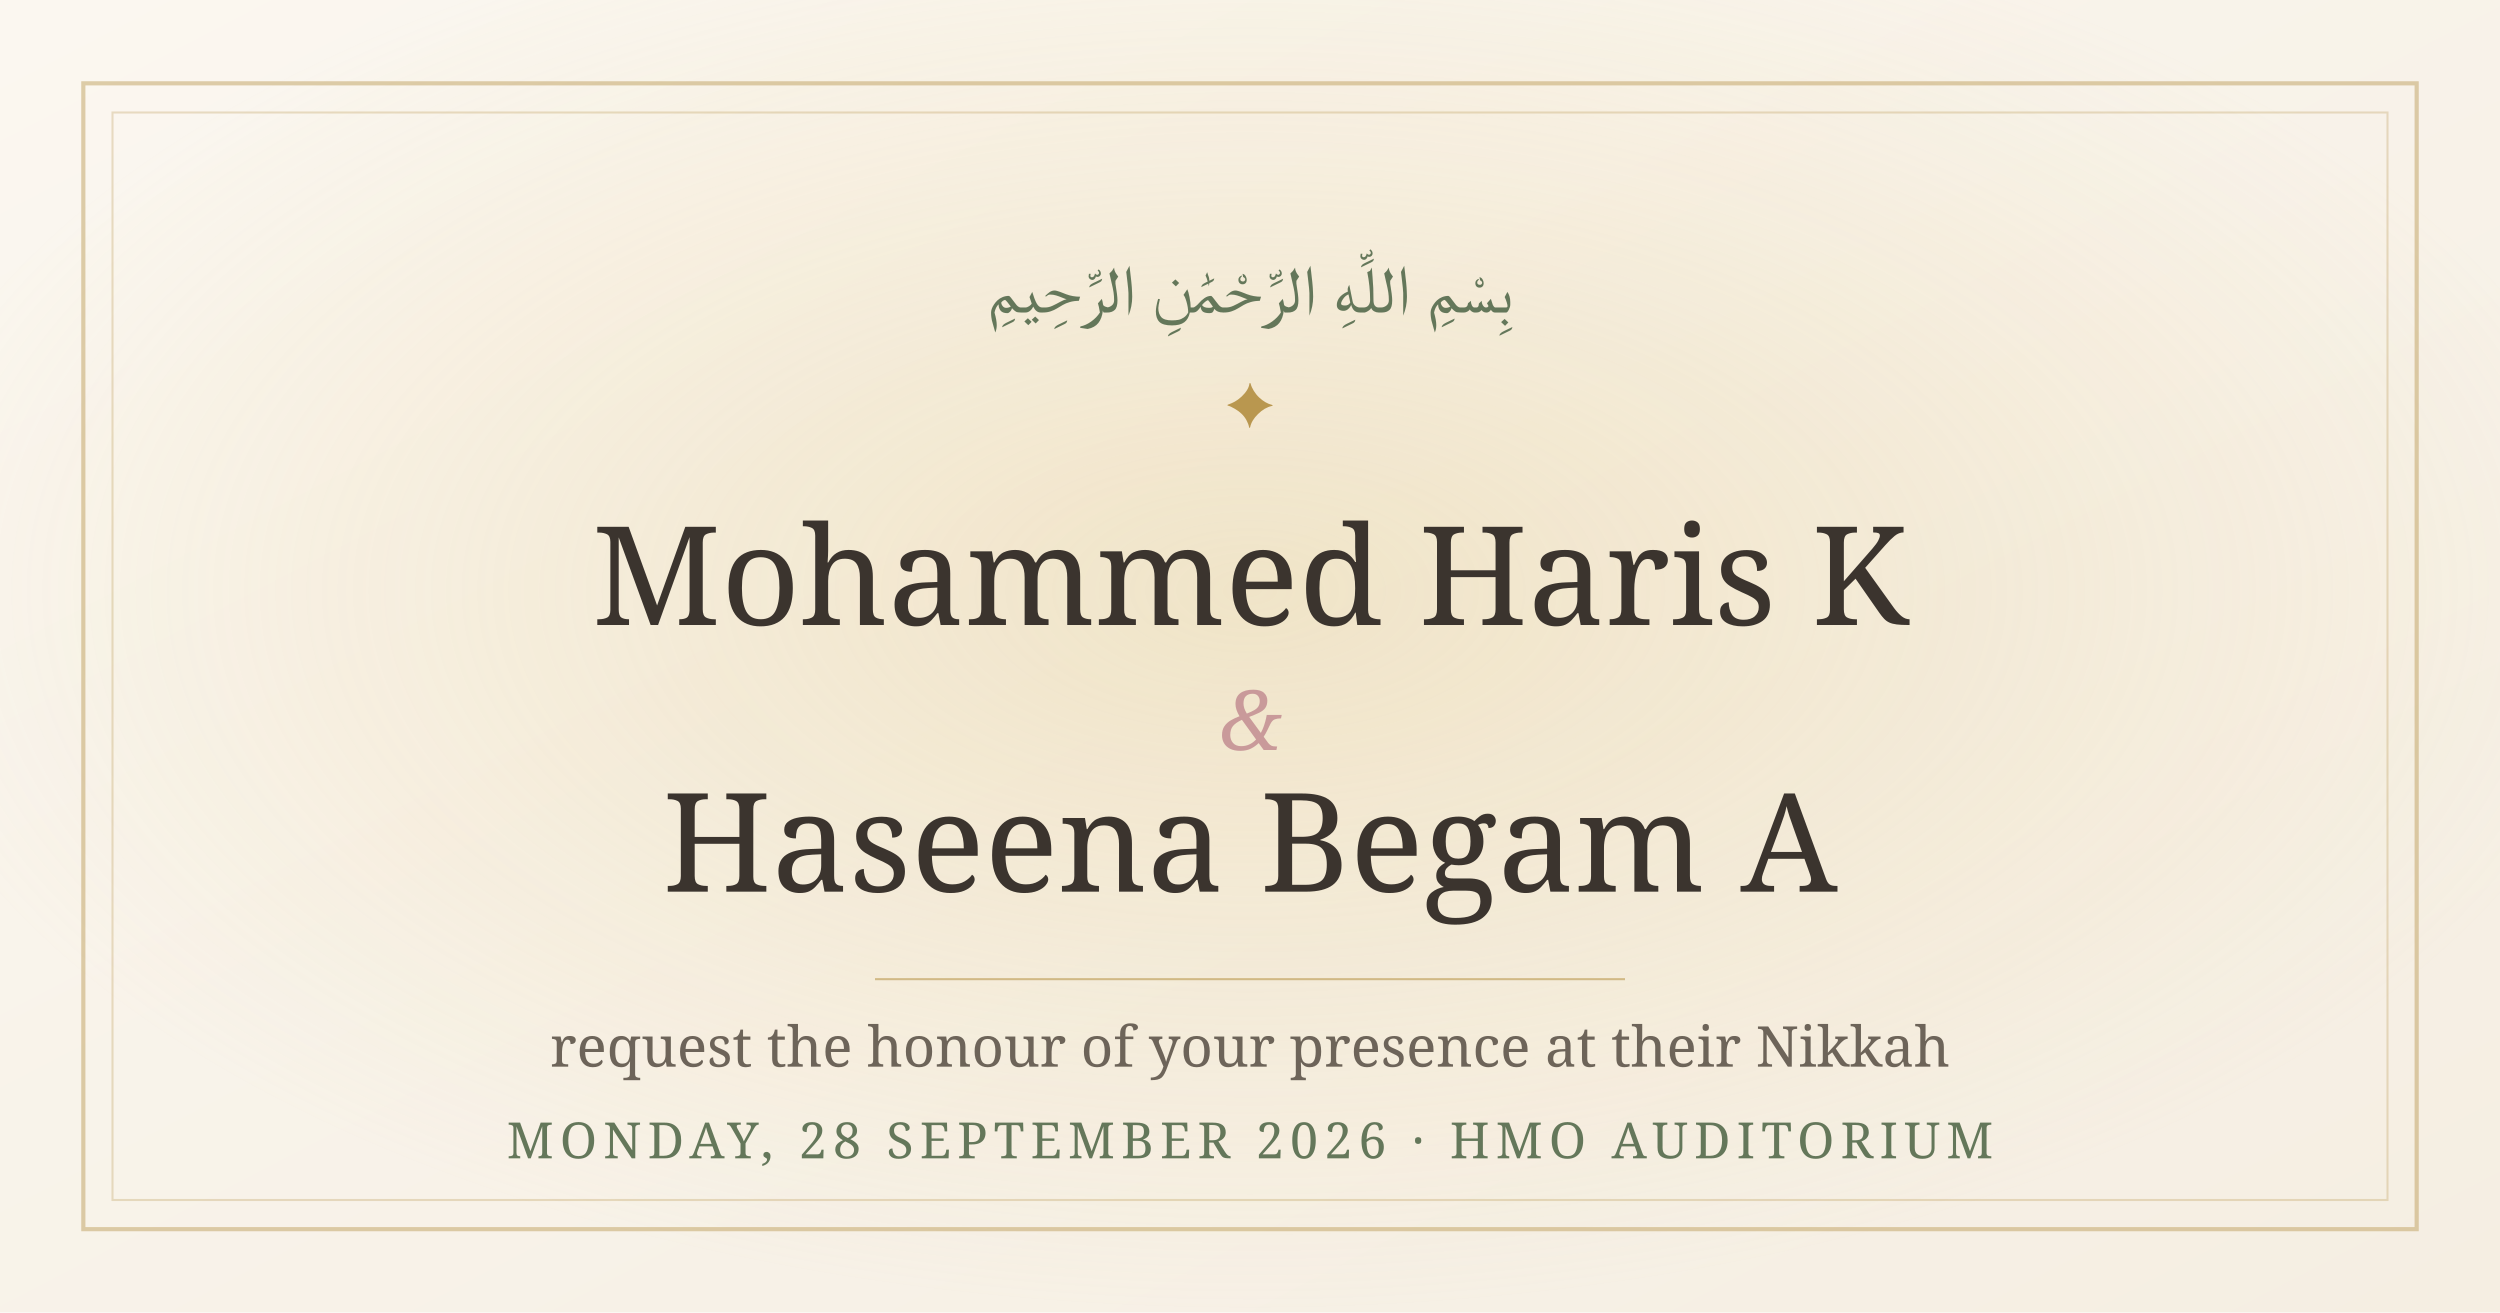
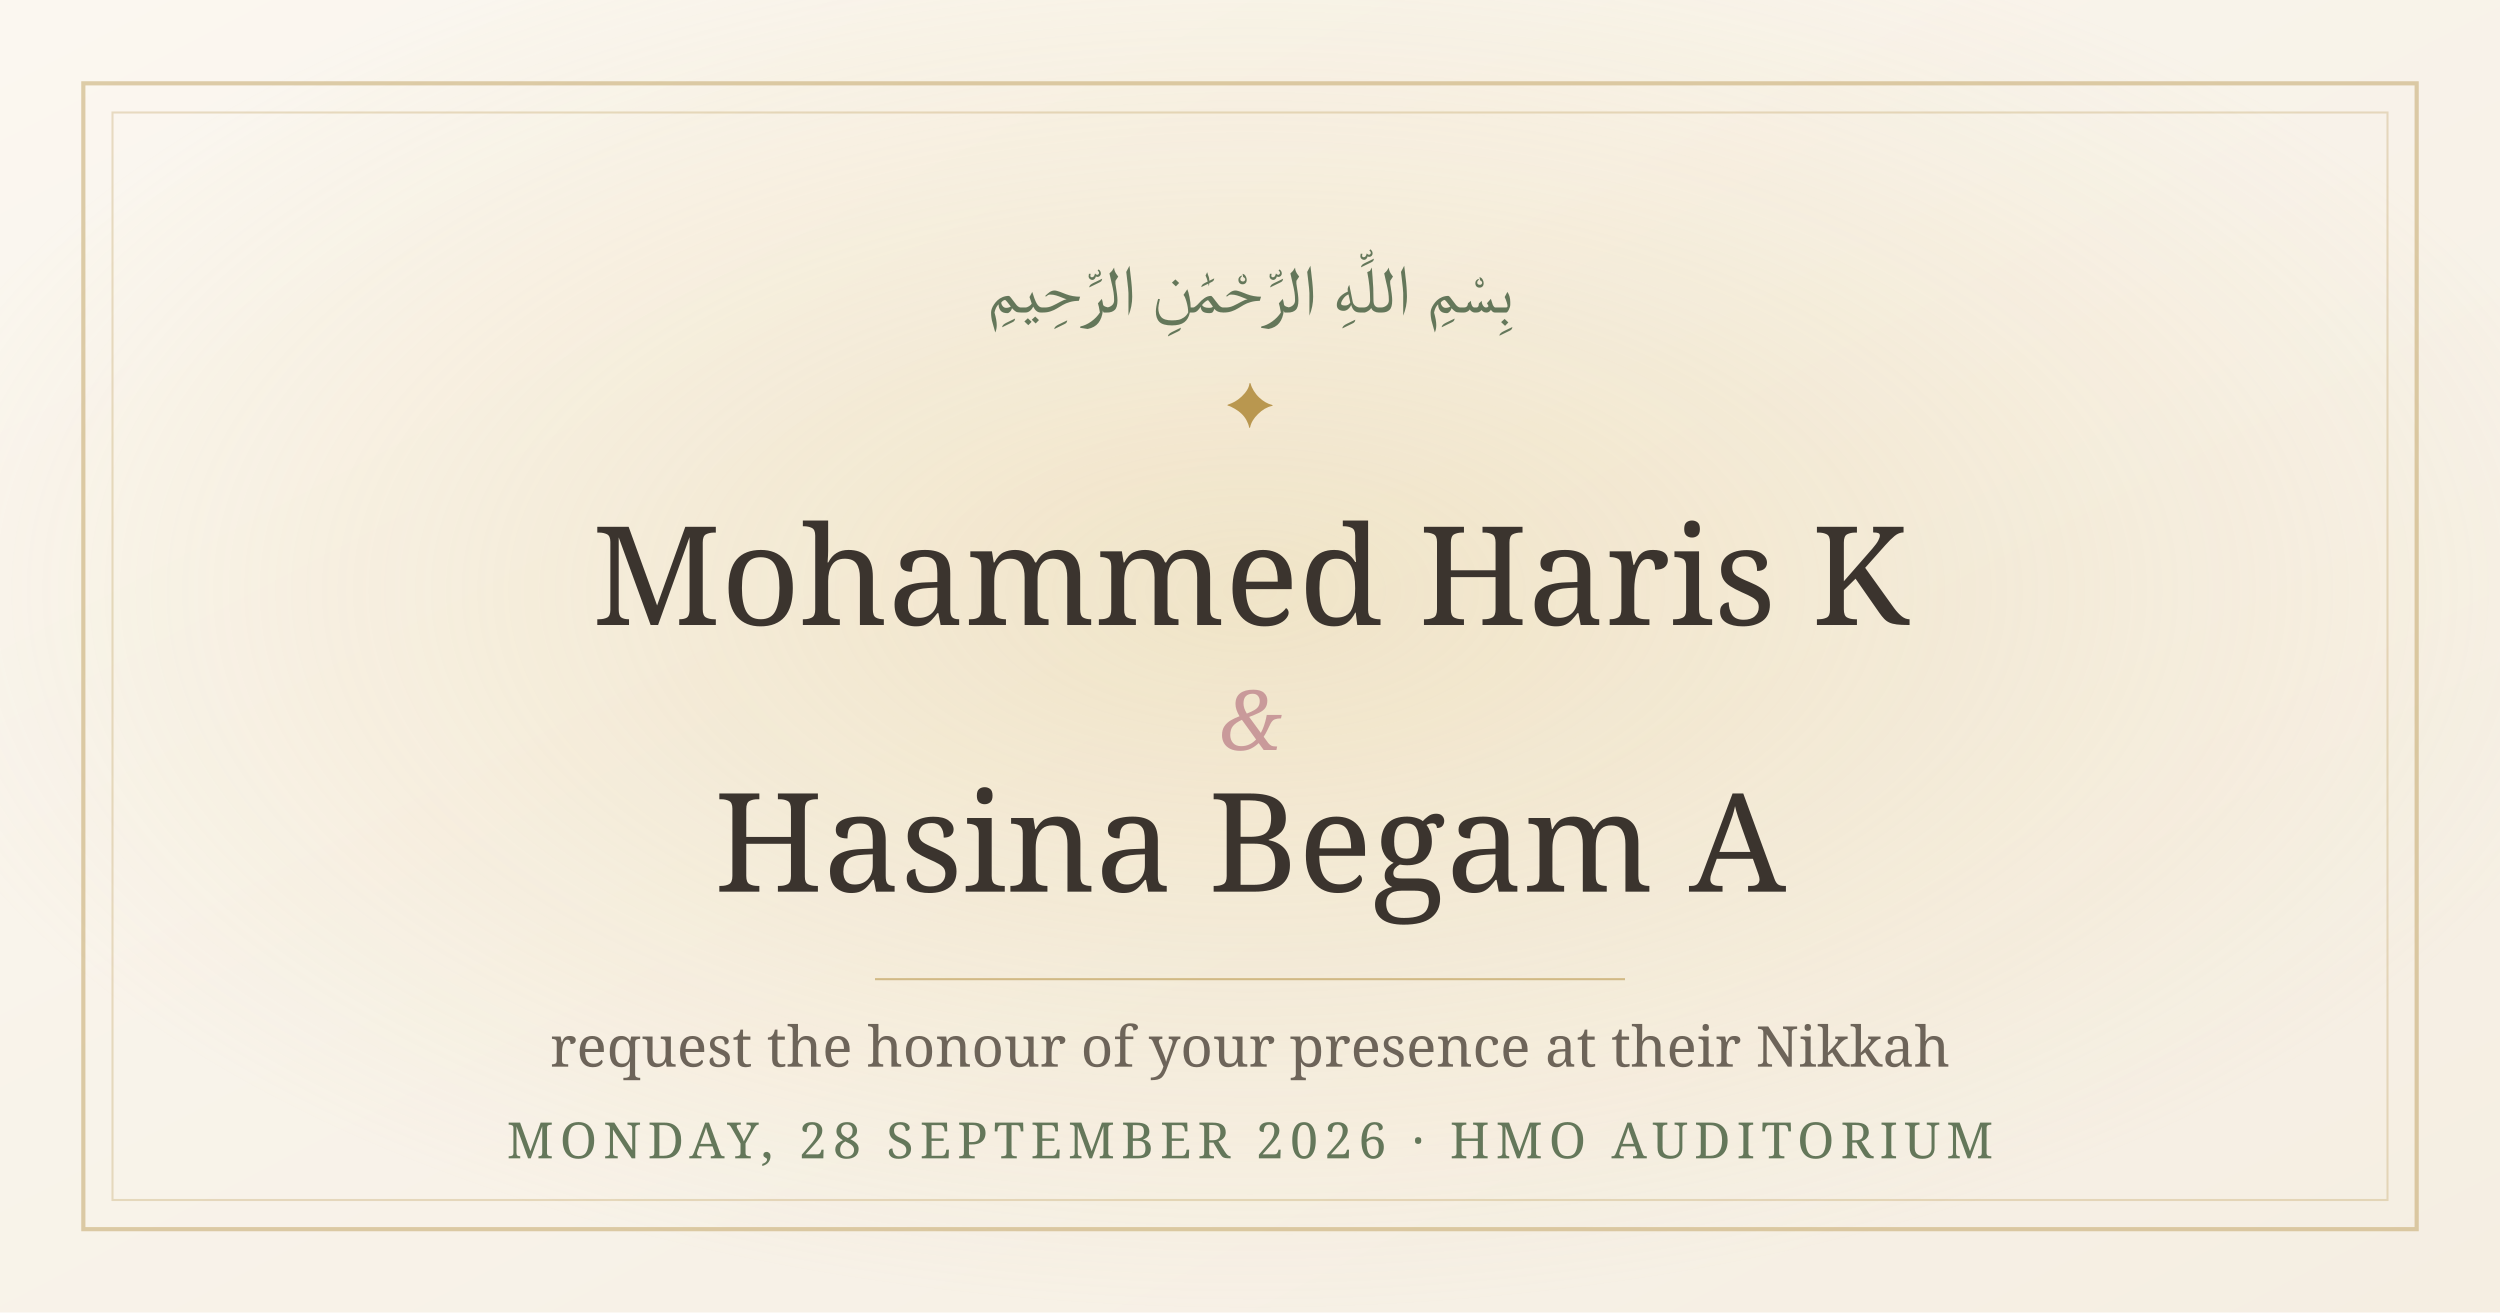
<svg xmlns="http://www.w3.org/2000/svg" width="1200" height="630" viewBox="0 0 1200 630">
  <defs>
    <linearGradient id="bg" x1="0" y1="0" x2="1" y2="1">
      <stop offset="0%" stop-color="#fbf7f0" />
      <stop offset="100%" stop-color="#f5eee2" />
    </linearGradient>
    <radialGradient id="glow" cx="50%" cy="45%" r="55%">
      <stop offset="0%" stop-color="#e2c98a" stop-opacity="0.35" />
      <stop offset="100%" stop-color="#e2c98a" stop-opacity="0" />
    </radialGradient>
  </defs>
  <rect width="1200" height="630" fill="url(#bg)" />
  <rect width="1200" height="630" fill="url(#glow)" />
  <rect x="40" y="40" width="1120" height="550" fill="none" stroke="#b9974f" stroke-width="2" opacity="0.45" />
  <rect x="54" y="54" width="1092" height="522" fill="none" stroke="#b9974f" stroke-width="1" opacity="0.3" />
  <text x="600" y="150" text-anchor="middle" font-family="Georgia, serif" font-size="32" fill="#64775a">بِسْمِ اللَّهِ الرَّحْمَٰنِ الرَّحِيمِ</text>
  <text x="600" y="205" text-anchor="middle" font-size="30" fill="#b9974f">✦</text>
  <text x="600" y="300" text-anchor="middle" font-family="Georgia, serif" font-size="66" fill="#3b342e">Mohammed Haris K</text>
  <text x="600" y="360" text-anchor="middle" font-family="Georgia, serif" font-style="italic" font-size="40" fill="#c99a9a">&amp;</text>
-   <text x="600" y="428" text-anchor="middle" font-family="Georgia, serif" font-size="66" fill="#3b342e">Haseena Begam A</text>
+   <text x="600" y="428" text-anchor="middle" font-family="Georgia, serif" font-size="66" fill="#3b342e">Hasina Begam A</text>
  <line x1="420" y1="470" x2="780" y2="470" stroke="#b9974f" stroke-width="1" opacity="0.6" />
  <text x="600" y="512" text-anchor="middle" font-family="Georgia, serif" font-size="27" fill="#6d6459">request the honour of your presence at their Nikkah</text>
  <text x="600" y="556" text-anchor="middle" font-family="Georgia, serif" font-size="24" letter-spacing="3" fill="#64775a">MONDAY, 28 SEPTEMBER 2026 · HMO AUDITORIUM</text>
</svg>
